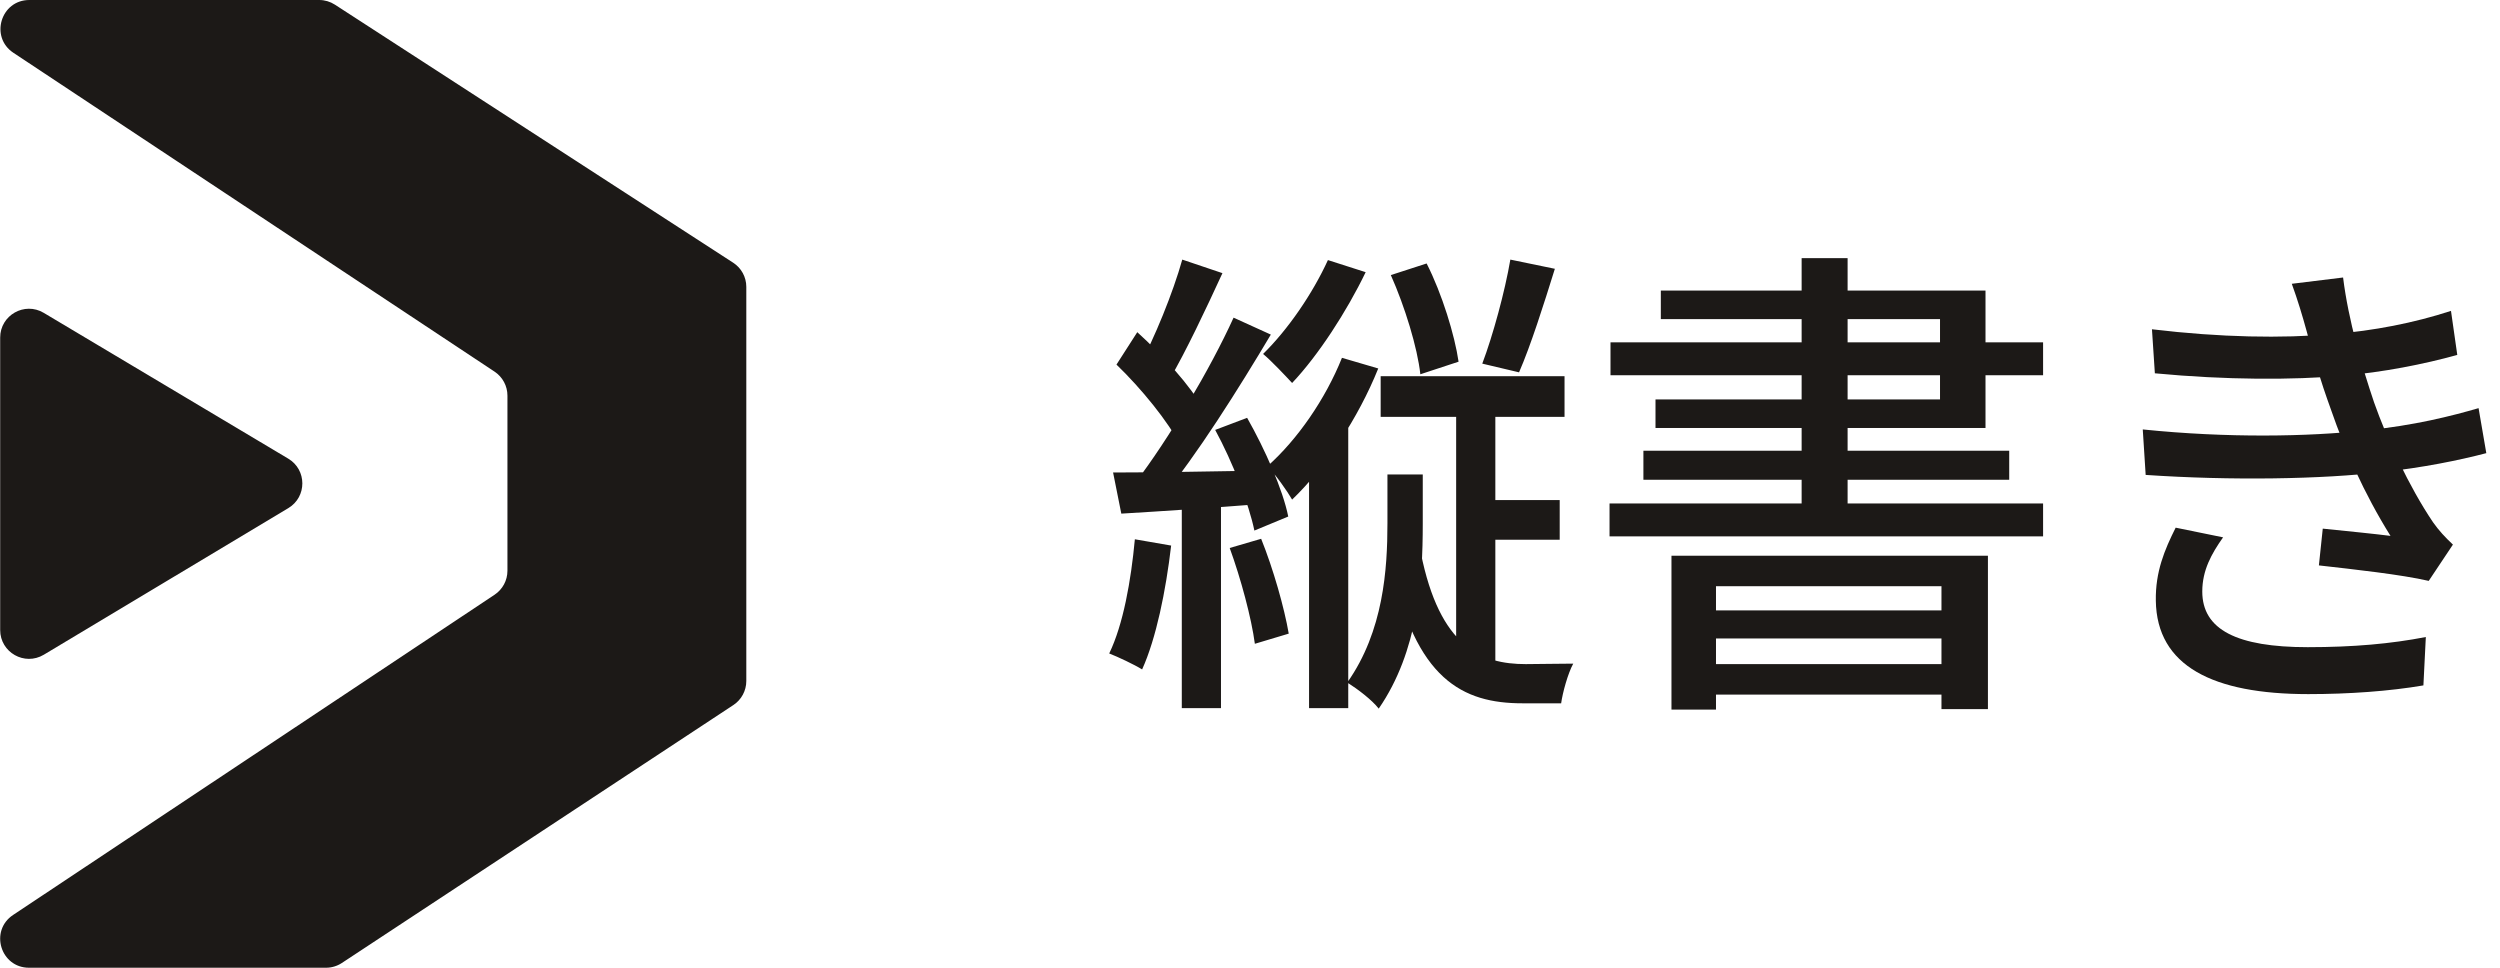
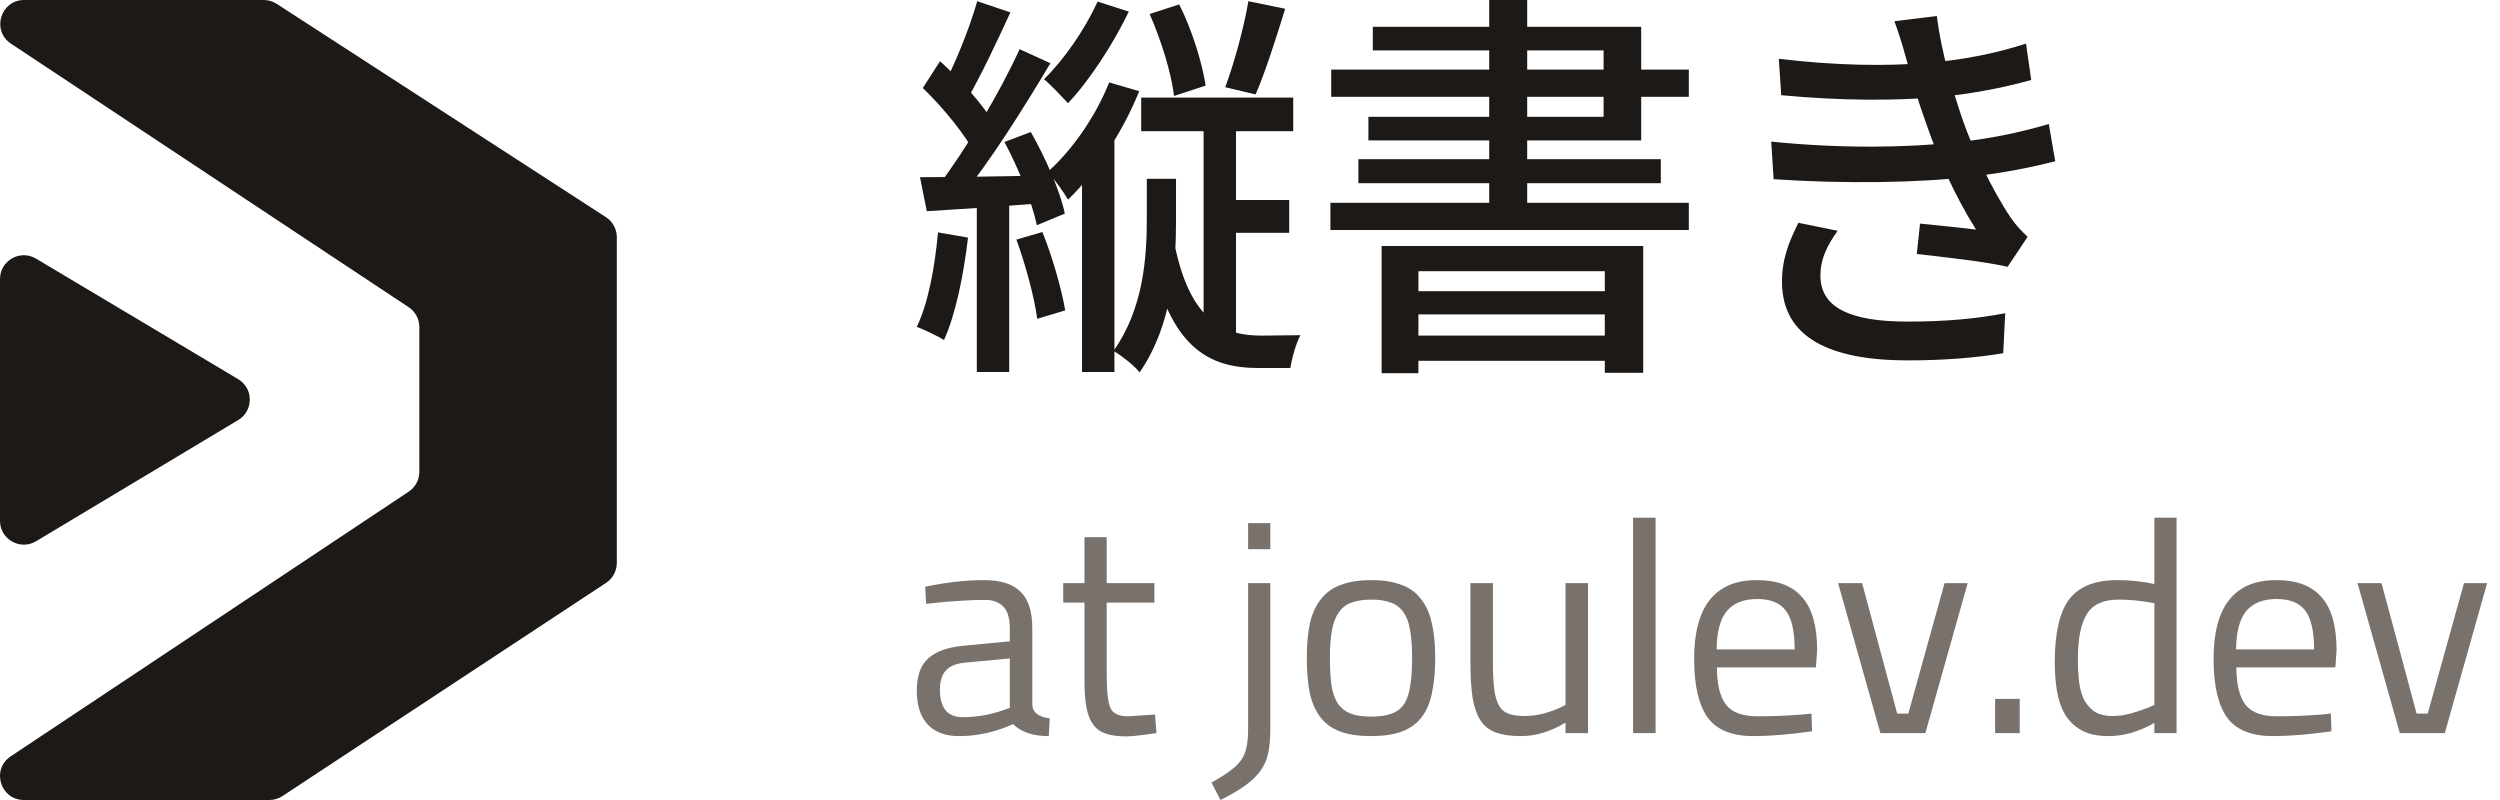
- <svg xmlns="http://www.w3.org/2000/svg" width="124" height="48" viewBox="0 0 124 48" fill="none">
-   <path d="M2.172 32.475C1.219 33.045 0.009 32.359 0.009 31.249V16.744C0.009 15.635 1.217 14.949 2.169 15.517L14.299 22.75C15.227 23.303 15.229 24.647 14.302 25.202L2.172 32.475Z" fill="#1C1917" />
-   <path d="M24.53 18.433C24.929 18.698 25.169 19.145 25.169 19.624V28.309C25.169 28.787 24.93 29.233 24.532 29.498L0.649 45.382C-0.529 46.165 0.025 48 1.44 48H16.17C16.449 48 16.722 47.918 16.956 47.764L36.374 34.971C36.776 34.707 37.017 34.258 37.017 33.778V14.229C37.017 13.745 36.772 13.293 36.365 13.03L16.61 0.23C16.378 0.08 16.108 -2.59446e-07 15.833 0L1.454 1.35319e-05C0.039 1.48641e-05 -0.515 1.838 0.665 2.619L24.53 18.433Z" fill="#1C1917" />
-   <path d="M72.225 19.884V33.324H74.169V19.884H72.225ZM68.985 13.644C69.681 15.204 70.305 17.244 70.449 18.564L72.345 17.94C72.153 16.62 71.529 14.58 70.761 13.068L68.985 13.644ZM70.473 27.42L69.009 27.948C70.185 33.708 72.561 34.884 75.513 34.884H77.433C77.505 34.356 77.769 33.396 78.033 32.916C77.481 32.916 76.089 32.94 75.681 32.94C73.473 32.94 71.409 32.1 70.473 27.42ZM73.089 24.804V26.772H77.361V24.804H73.089ZM68.481 18.66V20.676H77.601V18.66H68.481ZM74.913 12.876C74.649 14.436 74.049 16.644 73.521 18.036L75.345 18.468C75.921 17.148 76.569 15.108 77.121 13.332L74.913 12.876ZM68.817 23.532V25.956C68.817 28.212 68.625 31.308 66.825 33.852C67.353 34.188 68.049 34.716 68.385 35.148C70.353 32.292 70.569 28.764 70.569 25.98V23.532H68.817ZM65.865 12.9C65.097 14.58 63.873 16.356 62.649 17.556C63.057 17.892 63.777 18.66 64.089 18.996C65.385 17.628 66.801 15.444 67.737 13.5L65.865 12.9ZM66.561 17.748C65.745 19.788 64.353 21.804 62.865 23.124C63.249 23.508 63.873 24.396 64.089 24.78C65.745 23.196 67.377 20.724 68.361 18.276L66.561 17.748ZM58.641 12.876C58.185 14.508 57.249 16.812 56.481 18.204L58.017 18.804C58.809 17.46 59.817 15.324 60.633 13.548L58.641 12.876ZM61.185 15.756C60.033 18.3 57.945 21.804 56.313 23.94L57.633 24.66C59.337 22.62 61.449 19.26 63.033 16.596L61.185 15.756ZM55.377 18.084C56.601 19.26 57.969 20.94 58.545 22.092L59.649 20.244C59.097 19.188 57.657 17.604 56.409 16.476L55.377 18.084ZM60.273 21.324C61.137 22.908 61.953 25.02 62.217 26.316L63.897 25.62C63.633 24.3 62.745 22.284 61.857 20.724L60.273 21.324ZM55.209 23.436L55.617 25.476C57.657 25.356 60.129 25.188 62.577 24.996L62.649 23.34C59.865 23.388 57.129 23.436 55.209 23.436ZM60.993 27.18C61.545 28.692 62.073 30.66 62.241 31.932L63.921 31.428C63.705 30.156 63.153 28.212 62.553 26.724L60.993 27.18ZM56.289 26.748C56.097 28.812 55.713 30.972 55.017 32.412C55.449 32.58 56.265 32.964 56.649 33.204C57.345 31.668 57.825 29.316 58.089 27.06L56.289 26.748ZM58.617 24.396V35.124H60.561V24.396H58.617ZM64.929 21.9V35.124H66.873V20.436L66.537 20.292L64.929 21.9Z" fill="#1C1917" />
-   <path d="M82.905 27.564V35.196H85.113V29.076H96.297V35.172H98.601V27.564H82.905ZM84.057 30.276V31.668H97.137V30.276H84.057ZM84.057 32.94V34.452H97.137V32.94H84.057ZM89.361 12.804V26.004H91.641V12.804H89.361ZM82.377 14.412V15.828H96.225V19.812H82.113V21.228H98.481V14.412H82.377ZM79.881 16.98V18.612H101.337V16.98H79.881ZM81.513 22.356V23.796H99.657V22.356H81.513ZM79.833 24.972V26.604H101.337V24.972H79.833Z" fill="#1C1917" />
-   <path d="M106.737 16.332L106.881 18.516C110.409 18.852 113.745 18.852 116.193 18.636C118.185 18.468 120.249 18.06 121.881 17.604L121.569 15.42C119.721 16.02 117.753 16.404 115.689 16.572C113.193 16.788 110.145 16.74 106.737 16.332ZM106.281 21.3L106.425 23.556C110.649 23.844 115.185 23.772 118.185 23.412C120.153 23.196 121.953 22.836 123.321 22.476L122.937 20.244C121.617 20.628 119.745 21.108 117.321 21.348C114.489 21.66 110.481 21.732 106.281 21.3ZM114.417 16.452C114.729 17.628 115.041 18.732 115.641 20.388C116.289 22.26 117.249 24.468 118.569 26.58C117.825 26.484 116.385 26.34 115.209 26.22L115.017 28.044C116.721 28.236 119.121 28.5 120.465 28.812L121.665 27.012C121.281 26.652 120.969 26.316 120.681 25.908C119.481 24.132 118.377 21.732 117.753 19.956C117.153 18.18 116.481 15.9 116.217 13.764L113.673 14.076C113.961 14.868 114.201 15.66 114.417 16.452ZM110.265 26.652L107.913 26.172C107.361 27.276 106.905 28.356 106.929 29.796C106.977 33.036 109.761 34.428 114.489 34.428C116.505 34.428 118.521 34.284 120.201 33.996L120.321 31.596C118.593 31.932 116.721 32.1 114.465 32.1C110.961 32.1 109.233 31.236 109.233 29.34C109.233 28.284 109.689 27.468 110.265 26.652Z" fill="#1C1917" />
+ <svg xmlns="http://www.w3.org/2000/svg" width="150" height="48" viewBox="0 0 150 48" fill="none">
+   <path d="M2.163 32.475C1.211 33.045 4.46666e-08 32.359 4.46666e-08 31.249V16.744C4.46666e-08 15.635 1.208 14.949 2.16 15.517L14.291 22.75C15.219 23.303 15.22 24.647 14.294 25.202L2.163 32.475Z" fill="#1C1917" />
+   <path d="M24.521 18.433C24.921 18.698 25.161 19.145 25.161 19.624V28.309C25.161 28.787 24.922 29.233 24.523 29.498L0.64 45.382C-0.538 46.165 0.017 48 1.431 48H16.161C16.441 48 16.714 47.918 16.947 47.764L36.366 34.971C36.767 34.707 37.008 34.258 37.008 33.778V14.229C37.008 13.745 36.763 13.293 36.357 13.03L16.601 0.23C16.37 0.08 16.1 -2.59446e-07 15.824 0L1.446 1.35319e-05C0.03 1.48641e-05 -0.523 1.838 0.657 2.619L24.521 18.433Z" fill="#1C1917" />
+   <path d="M72.216 7.08V20.52H74.16V7.08H72.216ZM68.977 0.84C69.672 2.4 70.296 4.44 70.441 5.76L72.337 5.136C72.144 3.816 71.52 1.776 70.752 0.264L68.977 0.84ZM70.465 14.616L69.001 15.144C70.177 20.904 72.552 22.08 75.504 22.08H77.424C77.496 21.552 77.76 20.592 78.025 20.112C77.472 20.112 76.081 20.136 75.672 20.136C73.465 20.136 71.4 19.296 70.465 14.616ZM73.081 12V13.968H77.353V12H73.081ZM68.472 5.856V7.872H77.593V5.856H68.472ZM74.904 0.072C74.641 1.632 74.04 3.84 73.513 5.232L75.337 5.664C75.912 4.344 76.561 2.304 77.112 0.528L74.904 0.072ZM68.808 10.728V13.152C68.808 15.408 68.617 18.504 66.817 21.048C67.344 21.384 68.04 21.912 68.376 22.344C70.344 19.488 70.561 15.96 70.561 13.176V10.728H68.808ZM65.856 0.096C65.088 1.776 63.864 3.552 62.641 4.752C63.048 5.088 63.769 5.856 64.081 6.192C65.376 4.824 66.793 2.64 67.728 0.696L65.856 0.096ZM66.552 4.944C65.737 6.984 64.344 9 62.856 10.32C63.24 10.704 63.864 11.592 64.081 11.976C65.737 10.392 67.368 7.92 68.353 5.472L66.552 4.944ZM58.633 0.072C58.176 1.704 57.24 4.008 56.472 5.4L58.008 6C58.8 4.656 59.809 2.52 60.624 0.744L58.633 0.072ZM61.176 2.952C60.025 5.496 57.937 9 56.304 11.136L57.624 11.856C59.328 9.816 61.441 6.456 63.025 3.792L61.176 2.952ZM55.368 5.28C56.593 6.456 57.961 8.136 58.536 9.288L59.641 7.44C59.089 6.384 57.648 4.8 56.401 3.672L55.368 5.28ZM60.264 8.52C61.129 10.104 61.944 12.216 62.209 13.512L63.889 12.816C63.624 11.496 62.736 9.48 61.849 7.92L60.264 8.52ZM55.2 10.632L55.608 12.672C57.648 12.552 60.12 12.384 62.569 12.192L62.641 10.536C59.856 10.584 57.12 10.632 55.2 10.632ZM60.984 14.376C61.536 15.888 62.065 17.856 62.233 19.128L63.913 18.624C63.697 17.352 63.145 15.408 62.544 13.92L60.984 14.376ZM56.281 13.944C56.089 16.008 55.705 18.168 55.008 19.608C55.441 19.776 56.257 20.16 56.641 20.4C57.337 18.864 57.816 16.512 58.081 14.256L56.281 13.944ZM58.608 11.592V22.32H60.553V11.592H58.608ZM64.921 9.096V22.32H66.865V7.632L66.528 7.488L64.921 9.096Z" fill="#1C1917" />
+   <path d="M82.897 14.76V22.392H85.105V16.272H96.288V22.368H98.593V14.76H82.897ZM84.049 17.472V18.864H97.129V17.472H84.049ZM84.049 20.136V21.648H97.129V20.136H84.049ZM89.353 0V13.2H91.632V0H89.353ZM82.368 1.608V3.024H96.216V7.008H82.105V8.424H98.472V1.608H82.368ZM79.873 4.176V5.808H101.329V4.176H79.873ZM81.504 9.552V10.992H99.648V9.552H81.504ZM79.825 12.168V13.8H101.329V12.168H79.825Z" fill="#1C1917" />
+   <path d="M106.729 3.528L106.873 5.712C110.401 6.048 113.737 6.048 116.185 5.832C118.177 5.664 120.241 5.256 121.873 4.8L121.561 2.616C119.713 3.216 117.745 3.6 115.681 3.768C113.185 3.984 110.137 3.936 106.729 3.528ZM106.273 8.496L106.417 10.752C110.641 11.04 115.177 10.968 118.177 10.608C120.145 10.392 121.945 10.032 123.313 9.672L122.929 7.44C121.609 7.824 119.737 8.304 117.313 8.544C114.481 8.856 110.473 8.928 106.273 8.496ZM114.409 3.648C114.721 4.824 115.033 5.928 115.633 7.584C116.281 9.456 117.241 11.664 118.561 13.776C117.817 13.68 116.377 13.536 115.201 13.416L115.009 15.24C116.713 15.432 119.113 15.696 120.457 16.008L121.657 14.208C121.273 13.848 120.961 13.512 120.673 13.104C119.473 11.328 118.369 8.928 117.745 7.152C117.145 5.376 116.473 3.096 116.209 0.96L113.665 1.272C113.953 2.064 114.193 2.856 114.409 3.648ZM110.257 13.848L107.905 13.368C107.353 14.472 106.897 15.552 106.921 16.992C106.969 20.232 109.753 21.624 114.481 21.624C116.497 21.624 118.513 21.48 120.193 21.192L120.313 18.792C118.585 19.128 116.713 19.296 114.457 19.296C110.953 19.296 109.225 18.432 109.225 16.536C109.225 15.48 109.681 14.664 110.257 13.848Z" fill="#1C1917" />
+   <path d="M61.938 37.704V42.312C61.974 42.756 62.322 43.02 62.983 43.104L62.928 44.166C61.98 44.166 61.267 43.926 60.786 43.446C59.718 43.926 58.639 44.166 57.547 44.166C56.718 44.166 56.089 43.932 55.657 43.464C55.224 42.996 55.008 42.324 55.008 41.448C55.008 40.572 55.23 39.93 55.675 39.522C56.118 39.102 56.815 38.844 57.763 38.748L60.589 38.478V37.704C60.589 37.092 60.456 36.654 60.193 36.39C59.928 36.126 59.569 35.994 59.112 35.994C58.633 35.994 58.141 36.012 57.636 36.048C57.145 36.072 56.641 36.114 56.124 36.174L55.566 36.228L55.513 35.202C56.797 34.938 57.967 34.806 59.023 34.806C60.042 34.806 60.781 35.04 61.236 35.508C61.705 35.964 61.938 36.696 61.938 37.704ZM56.395 41.376C56.395 42.48 56.85 43.032 57.763 43.032C58.566 43.032 59.37 42.894 60.175 42.618L60.589 42.474V39.504L57.925 39.756C57.385 39.804 56.995 39.96 56.755 40.224C56.514 40.488 56.395 40.872 56.395 41.376Z" fill="#78716C" />
+   <path d="M69.264 34.986V36.156H66.402V40.458C66.402 41.502 66.48 42.18 66.636 42.492C66.78 42.816 67.134 42.978 67.698 42.978L69.3 42.87L69.39 43.986C68.982 44.046 68.622 44.094 68.31 44.13C68.01 44.166 67.758 44.184 67.554 44.184C67.086 44.184 66.69 44.13 66.366 44.022C66.054 43.926 65.802 43.752 65.61 43.5C65.418 43.248 65.28 42.912 65.196 42.492C65.112 42.072 65.07 41.538 65.07 40.89V36.156H63.792V34.986H65.07V32.232H66.402V34.986H69.264Z" fill="#78716C" />
+   <path d="M74.886 43.752V34.986H76.218V43.77C76.218 44.322 76.176 44.796 76.092 45.192C76.008 45.588 75.852 45.942 75.624 46.254C75.396 46.566 75.09 46.86 74.706 47.136C74.322 47.412 73.83 47.7 73.23 48L72.69 46.956C73.158 46.692 73.536 46.452 73.824 46.236C74.112 46.02 74.334 45.798 74.49 45.57C74.646 45.342 74.748 45.084 74.796 44.796C74.856 44.52 74.886 44.172 74.886 43.752ZM76.218 32.952H74.886V31.386H76.218V32.952Z" fill="#78716C" />
+   <path d="M78.409 39.468C78.409 38.64 78.475 37.932 78.607 37.344C78.751 36.756 78.979 36.276 79.291 35.904C79.603 35.52 80.005 35.244 80.497 35.076C80.989 34.896 81.583 34.806 82.279 34.806C82.975 34.806 83.563 34.896 84.043 35.076C84.535 35.244 84.931 35.52 85.231 35.904C85.543 36.276 85.765 36.756 85.897 37.344C86.041 37.932 86.113 38.64 86.113 39.468C86.113 40.296 86.047 41.004 85.915 41.592C85.795 42.18 85.585 42.666 85.285 43.05C84.985 43.434 84.589 43.716 84.097 43.896C83.605 44.076 82.993 44.166 82.261 44.166C81.529 44.166 80.917 44.076 80.425 43.896C79.933 43.716 79.537 43.434 79.237 43.05C78.937 42.666 78.721 42.18 78.589 41.592C78.469 41.004 78.409 40.296 78.409 39.468ZM79.795 39.432C79.795 40.092 79.825 40.65 79.885 41.106C79.957 41.55 80.083 41.916 80.263 42.204C80.455 42.48 80.713 42.684 81.037 42.816C81.361 42.936 81.775 42.996 82.279 42.996C82.783 42.996 83.191 42.936 83.503 42.816C83.827 42.696 84.079 42.498 84.259 42.222C84.439 41.934 84.559 41.568 84.619 41.124C84.691 40.668 84.727 40.11 84.727 39.45C84.727 38.79 84.685 38.238 84.601 37.794C84.529 37.35 84.397 36.996 84.205 36.732C84.013 36.456 83.761 36.264 83.449 36.156C83.137 36.036 82.747 35.976 82.279 35.976C81.811 35.976 81.415 36.036 81.091 36.156C80.779 36.264 80.527 36.456 80.335 36.732C80.143 36.996 80.005 37.35 79.921 37.794C79.837 38.226 79.795 38.772 79.795 39.432Z" fill="#78716C" />
+   <path d="M93.931 42.294V34.986H95.281V43.986H93.931V43.356C93.031 43.896 92.143 44.166 91.267 44.166C90.655 44.166 90.151 44.094 89.755 43.95C89.359 43.806 89.047 43.56 88.819 43.212C88.603 42.864 88.447 42.408 88.351 41.844C88.267 41.268 88.225 40.548 88.225 39.684V34.986H89.575V39.666C89.575 40.314 89.599 40.854 89.647 41.286C89.695 41.706 89.785 42.042 89.917 42.294C90.049 42.546 90.241 42.72 90.493 42.816C90.745 42.912 91.069 42.96 91.465 42.96C91.861 42.96 92.263 42.906 92.671 42.798C93.079 42.678 93.391 42.564 93.607 42.456L93.931 42.294Z" fill="#78716C" />
+   <path d="M99.335 43.986V31.062H97.986V43.986H99.335Z" fill="#78716C" />
+   <path d="M108.164 42.87L108.686 42.816L108.722 43.878C108.038 43.974 107.402 44.046 106.814 44.094C106.238 44.142 105.704 44.166 105.212 44.166C103.916 44.166 102.998 43.794 102.458 43.05C101.918 42.294 101.648 41.124 101.648 39.54C101.648 36.384 102.902 34.806 105.41 34.806C106.634 34.806 107.54 35.148 108.128 35.832C108.728 36.504 109.028 37.566 109.028 39.018L108.956 40.044H103.016C103.016 41.052 103.196 41.796 103.556 42.276C103.916 42.744 104.546 42.978 105.446 42.978C106.346 42.978 107.252 42.942 108.164 42.87ZM102.998 38.964H107.678C107.678 37.86 107.498 37.08 107.138 36.624C106.79 36.168 106.22 35.94 105.428 35.94C104.624 35.94 104.018 36.18 103.61 36.66C103.214 37.14 103.01 37.908 102.998 38.964Z" fill="#78716C" />
+   <path d="M112.823 43.986H115.523L118.061 34.986H116.675L114.497 42.816H113.831L111.725 34.986H110.285L112.823 43.986Z" fill="#78716C" />
+   <path d="M121.183 43.986V41.934H119.707V43.986H121.183Z" fill="#78716C" />
+   <path d="M129.262 31.062H130.594V43.986H129.262V43.374C128.338 43.902 127.426 44.166 126.526 44.166C125.842 44.166 125.29 44.046 124.87 43.806C124.45 43.566 124.12 43.242 123.88 42.834C123.652 42.426 123.496 41.958 123.412 41.43C123.328 40.89 123.286 40.326 123.286 39.738C123.286 37.986 123.574 36.726 124.15 35.958C124.738 35.19 125.704 34.806 127.048 34.806C127.78 34.806 128.518 34.884 129.262 35.04V31.062ZM126.76 42.96C126.928 42.96 127.108 42.948 127.3 42.924C127.504 42.888 127.702 42.846 127.894 42.798C128.098 42.738 128.284 42.678 128.452 42.618C128.632 42.558 128.782 42.504 128.902 42.456L129.262 42.294V36.192C128.494 36.048 127.78 35.976 127.12 35.976C126.208 35.976 125.572 36.264 125.212 36.84C124.852 37.416 124.672 38.322 124.672 39.558C124.672 39.942 124.69 40.338 124.726 40.746C124.762 41.142 124.846 41.508 124.978 41.844C125.122 42.168 125.332 42.438 125.608 42.654C125.896 42.858 126.28 42.96 126.76 42.96Z" fill="#78716C" />
+   <path d="M139.33 42.87L139.852 42.816L139.888 43.878C139.204 43.974 138.568 44.046 137.98 44.094C137.404 44.142 136.87 44.166 136.378 44.166C135.082 44.166 134.164 43.794 133.624 43.05C133.084 42.294 132.814 41.124 132.814 39.54C132.814 36.384 134.068 34.806 136.576 34.806C137.8 34.806 138.706 35.148 139.294 35.832C139.894 36.504 140.194 37.566 140.194 39.018L140.122 40.044H134.182C134.182 41.052 134.362 41.796 134.722 42.276C135.082 42.744 135.712 42.978 136.612 42.978C137.512 42.978 138.418 42.942 139.33 42.87ZM134.164 38.964H138.844C138.844 37.86 138.664 37.08 138.304 36.624C137.956 36.168 137.386 35.94 136.594 35.94C135.79 35.94 135.184 36.18 134.776 36.66C134.38 37.14 134.176 37.908 134.164 38.964Z" fill="#78716C" />
+   <path d="M143.989 43.986H146.689L149.227 34.986H147.841L145.663 42.816H144.997L142.891 34.986H141.451L143.989 43.986Z" fill="#78716C" />
</svg>
